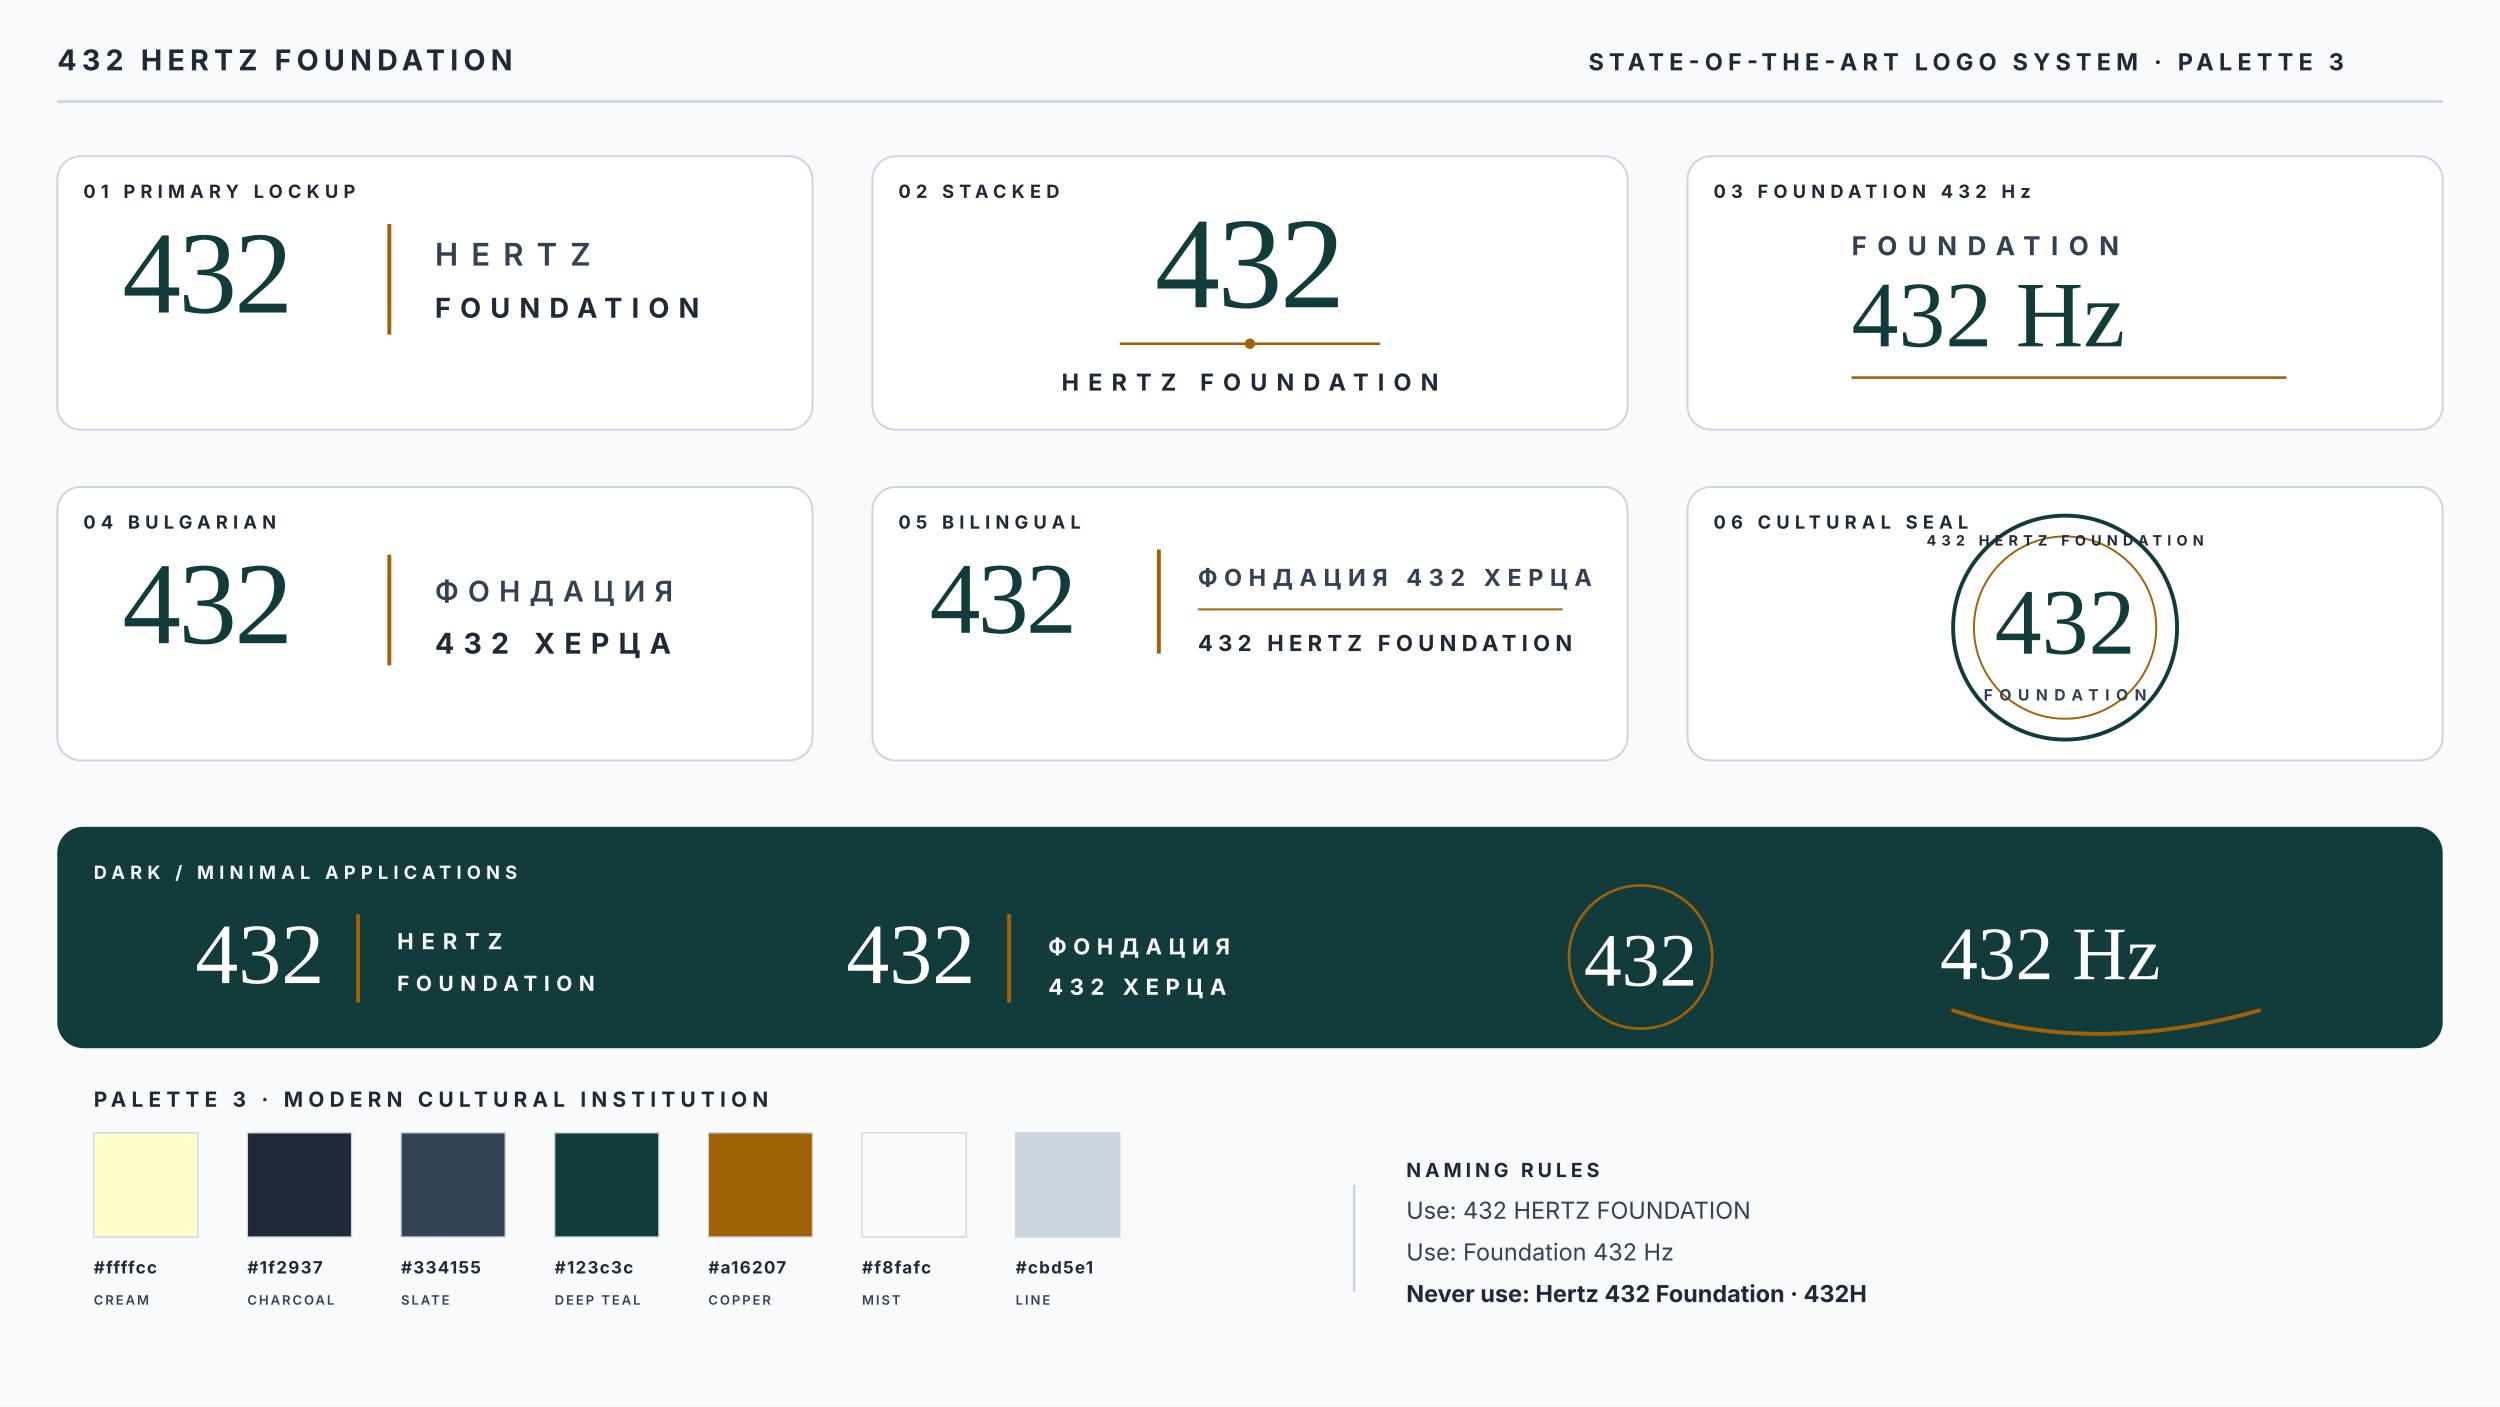
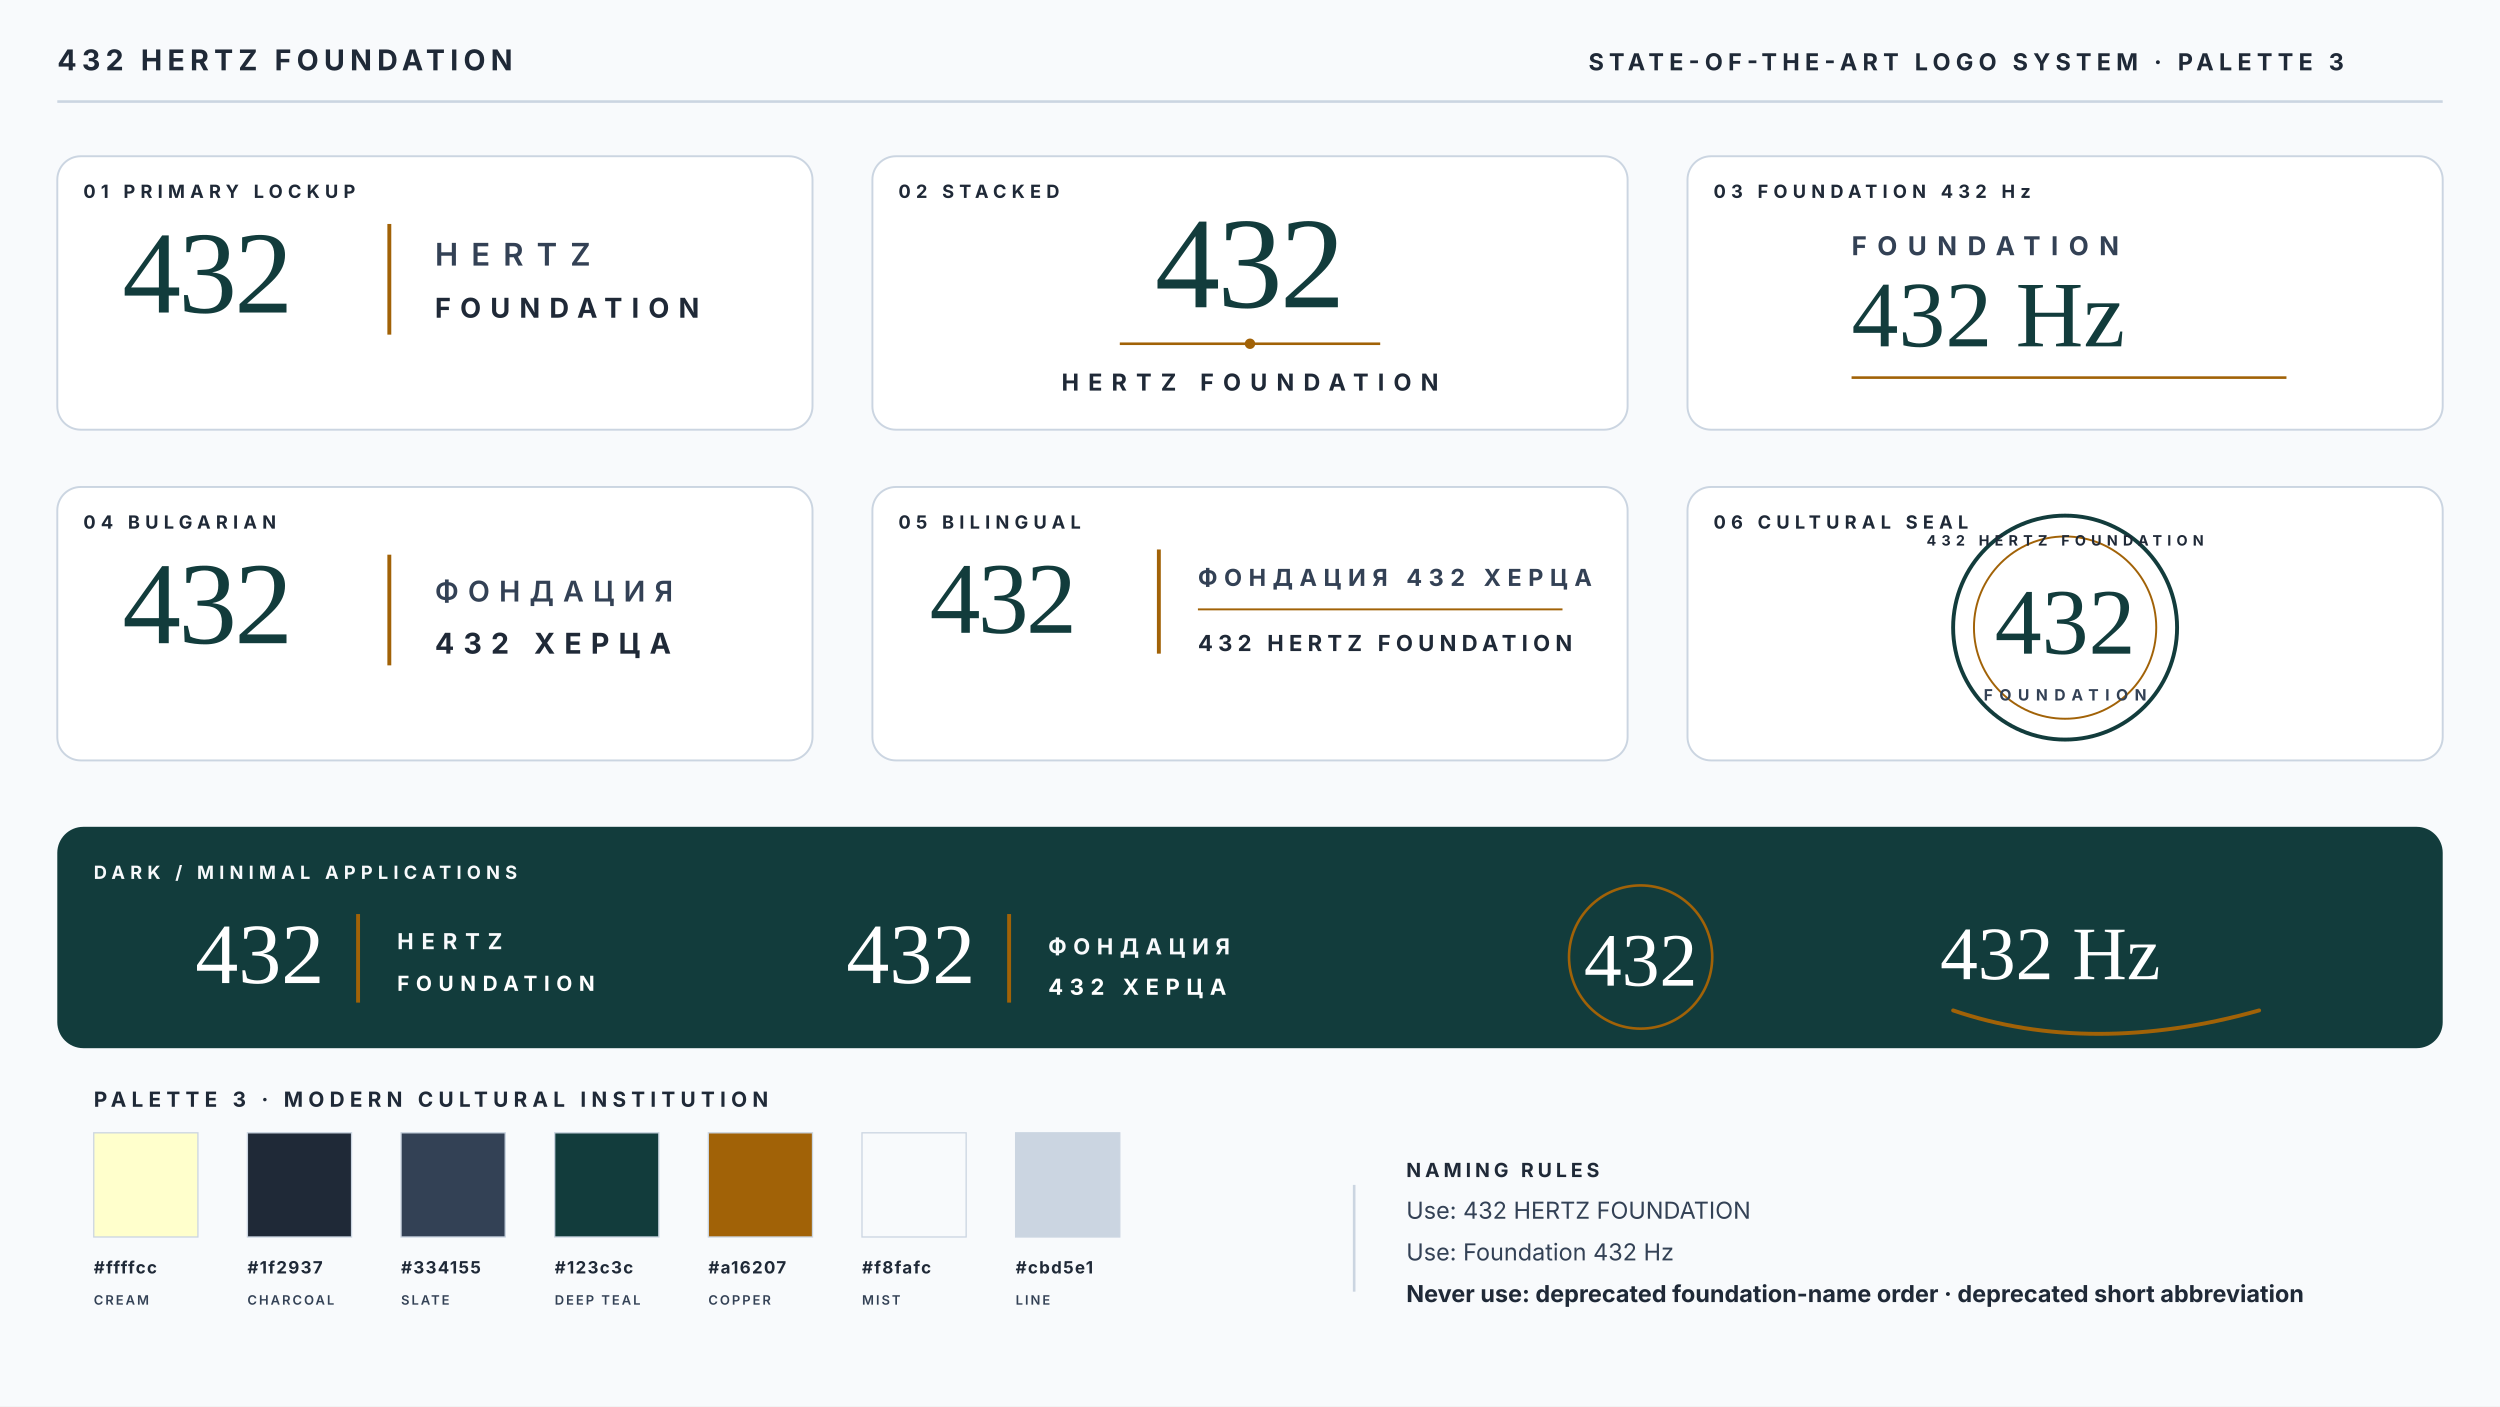
<svg xmlns="http://www.w3.org/2000/svg" width="1920" height="1080" viewBox="0 0 1920 1080">
  <defs>
    <style>
.serif{font-family:Georgia,'Times New Roman',serif}.sans{font-family:Inter,Avenir,Helvetica,Arial,sans-serif}
.teal{fill:#123c3c}.slate{fill:#334155}.charcoal{fill:#1f2937}.copper{fill:#a16207}.mist{fill:#f8fafc}.white{fill:#fff}
.copper-stroke{stroke:#a16207}.teal-stroke{stroke:#123c3c}.line-stroke{stroke:#cbd5e1}
</style>
  </defs>
  <rect width="1920" height="1080" fill="#f8fafc" />
  <text x="44" y="54" class="sans charcoal" font-size="22" letter-spacing="4" font-weight="700">432 HERTZ FOUNDATION</text>
  <text x="1220" y="54" class="sans charcoal" font-size="18" letter-spacing="4" font-weight="700">STATE-OF-THE-ART LOGO SYSTEM · PALETTE 3</text>
  <line x1="44" y1="78" x2="1876" y2="78" class="line-stroke" stroke-width="2" />
  <rect x="44" y="120" width="580" height="210" rx="18" fill="#ffffff" stroke="#cbd5e1" stroke-width="1.5" />
  <text x="64" y="152" class="sans charcoal" font-size="14" letter-spacing="4" font-weight="700">01 PRIMARY LOCKUP</text>
  <text x="94" y="240" class="serif teal" font-size="90" letter-spacing="-2">432</text>
  <line x1="299" y1="172" x2="299" y2="257" class="copper-stroke" stroke-width="3" />
  <text x="334" y="204" class="sans slate" font-size="24" letter-spacing="10" font-weight="600">HERTZ</text>
  <text x="334" y="244" class="sans charcoal" font-size="21" letter-spacing="7" font-weight="700">FOUNDATION</text>
  <rect x="670" y="120" width="580" height="210" rx="18" fill="#ffffff" stroke="#cbd5e1" stroke-width="1.5" />
  <text x="690" y="152" class="sans charcoal" font-size="14" letter-spacing="4" font-weight="700">02 STACKED</text>
  <text x="960" y="236" class="serif teal" text-anchor="middle" font-size="100" letter-spacing="-2">432</text>
  <line x1="860" y1="264" x2="1060" y2="264" class="copper-stroke" stroke-width="2" />
  <circle cx="960" cy="264" r="4" fill="#a16207" />
  <text x="960" y="300" class="sans charcoal" text-anchor="middle" font-size="18" letter-spacing="7" font-weight="700">HERTZ FOUNDATION</text>
  <rect x="1296" y="120" width="580" height="210" rx="18" fill="#ffffff" stroke="#cbd5e1" stroke-width="1.5" />
  <text x="1316" y="152" class="sans charcoal" font-size="14" letter-spacing="4" font-weight="700">03 FOUNDATION 432 Hz</text>
  <text x="1422" y="196" class="sans slate" font-size="20" letter-spacing="8" font-weight="700">FOUNDATION</text>
  <text x="1422" y="266" class="serif teal" font-size="72">432 Hz</text>
  <line x1="1422" y1="290" x2="1756" y2="290" class="copper-stroke" stroke-width="2" />
  <rect x="44" y="374" width="580" height="210" rx="18" fill="#ffffff" stroke="#cbd5e1" stroke-width="1.5" />
  <text x="64" y="406" class="sans charcoal" font-size="14" letter-spacing="4" font-weight="700">04 BULGARIAN</text>
  <text x="94" y="494" class="serif teal" font-size="90" letter-spacing="-2">432</text>
  <line x1="299" y1="426" x2="299" y2="511" class="copper-stroke" stroke-width="3" />
  <text x="334" y="462" class="sans slate" font-size="22" letter-spacing="7" font-weight="600">ФОНДАЦИЯ</text>
  <text x="334" y="502" class="sans charcoal" font-size="22" letter-spacing="7" font-weight="700">432 ХЕРЦА</text>
  <rect x="670" y="374" width="580" height="210" rx="18" fill="#ffffff" stroke="#cbd5e1" stroke-width="1.5" />
  <text x="690" y="406" class="sans charcoal" font-size="14" letter-spacing="4" font-weight="700">05 BILINGUAL</text>
  <text x="714" y="486" class="serif teal" font-size="78" letter-spacing="-2">432</text>
  <line x1="890" y1="422" x2="890" y2="502" class="copper-stroke" stroke-width="3" />
  <text x="920" y="450" class="sans slate" font-size="18" letter-spacing="5" font-weight="700">ФОНДАЦИЯ 432 ХЕРЦА</text>
  <line x1="920" y1="468" x2="1200" y2="468" class="copper-stroke" stroke-width="1.5" />
  <text x="920" y="500" class="sans charcoal" font-size="17" letter-spacing="4" font-weight="700">432 HERTZ FOUNDATION</text>
  <rect x="1296" y="374" width="580" height="210" rx="18" fill="#ffffff" stroke="#cbd5e1" stroke-width="1.5" />
  <text x="1316" y="406" class="sans charcoal" font-size="14" letter-spacing="4" font-weight="700">06 CULTURAL SEAL</text>
  <circle cx="1586" cy="482" r="86" fill="none" class="teal-stroke" stroke-width="3" />
  <circle cx="1586" cy="482" r="70" fill="none" class="copper-stroke" stroke-width="1.5" />
  <text x="1586" y="502" class="serif teal" text-anchor="middle" font-size="72">432</text>
  <text x="1586" y="538" class="sans slate" text-anchor="middle" font-size="12" letter-spacing="5" font-weight="700">FOUNDATION</text>
  <text x="1586" y="419" class="sans charcoal" text-anchor="middle" font-size="11" letter-spacing="4" font-weight="700">432 HERTZ FOUNDATION</text>
  <rect x="44" y="635" width="1832" height="170" rx="20" fill="#123c3c" />
  <text x="72" y="675" class="sans mist" font-size="14" letter-spacing="4" font-weight="700">DARK / MINIMAL APPLICATIONS</text>
  <text x="150" y="755" class="serif white" font-size="66">432</text>
  <line x1="275" y1="702" x2="275" y2="770" class="copper-stroke" stroke-width="3" />
  <text x="305" y="729" class="sans mist" font-size="17" letter-spacing="6" font-weight="700">HERTZ</text>
  <text x="305" y="761" class="sans white" font-size="16" letter-spacing="5" font-weight="700">FOUNDATION</text>
  <text x="650" y="755" class="serif white" font-size="66">432</text>
  <line x1="775" y1="702" x2="775" y2="770" class="copper-stroke" stroke-width="3" />
  <text x="805" y="733" class="sans mist" font-size="17" letter-spacing="5" font-weight="700">ФОНДАЦИЯ</text>
  <text x="805" y="764" class="sans white" font-size="17" letter-spacing="5" font-weight="700">432 ХЕРЦА</text>
  <circle cx="1260" cy="735" r="55" fill="none" class="copper-stroke" stroke-width="2" />
  <text x="1260" y="757" class="serif white" text-anchor="middle" font-size="58">432</text>
  <text x="1490" y="752" class="serif white" font-size="58">432 Hz</text>
  <path d="M 1500 776 C 1570 800, 1650 800, 1735 776" fill="none" class="copper-stroke" stroke-width="3" stroke-linecap="round" />
  <text x="72" y="850" class="sans charcoal" font-size="16" letter-spacing="4" font-weight="700">PALETTE 3 · MODERN CULTURAL INSTITUTION</text>
  <rect x="72" y="870" width="80" height="80" fill="#ffffcc" stroke="#cbd5e1" stroke-width="1" />
  <text x="72" y="978" class="sans charcoal" font-size="13" letter-spacing="1" font-weight="700">#ffffcc</text>
  <text x="72" y="1002" class="sans slate" font-size="10" letter-spacing="1.5" font-weight="600">CREAM</text>
  <rect x="190" y="870" width="80" height="80" fill="#1f2937" stroke="#cbd5e1" stroke-width="1" />
  <text x="190" y="978" class="sans charcoal" font-size="13" letter-spacing="1" font-weight="700">#1f2937</text>
  <text x="190" y="1002" class="sans slate" font-size="10" letter-spacing="1.5" font-weight="600">CHARCOAL</text>
  <rect x="308" y="870" width="80" height="80" fill="#334155" stroke="#cbd5e1" stroke-width="1" />
  <text x="308" y="978" class="sans charcoal" font-size="13" letter-spacing="1" font-weight="700">#334155</text>
  <text x="308" y="1002" class="sans slate" font-size="10" letter-spacing="1.5" font-weight="600">SLATE</text>
  <rect x="426" y="870" width="80" height="80" fill="#123c3c" stroke="#cbd5e1" stroke-width="1" />
  <text x="426" y="978" class="sans charcoal" font-size="13" letter-spacing="1" font-weight="700">#123c3c</text>
  <text x="426" y="1002" class="sans slate" font-size="10" letter-spacing="1.5" font-weight="600">DEEP TEAL</text>
  <rect x="544" y="870" width="80" height="80" fill="#a16207" stroke="#cbd5e1" stroke-width="1" />
  <text x="544" y="978" class="sans charcoal" font-size="13" letter-spacing="1" font-weight="700">#a16207</text>
  <text x="544" y="1002" class="sans slate" font-size="10" letter-spacing="1.5" font-weight="600">COPPER</text>
  <rect x="662" y="870" width="80" height="80" fill="#f8fafc" stroke="#cbd5e1" stroke-width="1" />
  <text x="662" y="978" class="sans charcoal" font-size="13" letter-spacing="1" font-weight="700">#f8fafc</text>
  <text x="662" y="1002" class="sans slate" font-size="10" letter-spacing="1.5" font-weight="600">MIST</text>
  <rect x="780" y="870" width="80" height="80" fill="#cbd5e1" stroke="#cbd5e1" stroke-width="1" />
  <text x="780" y="978" class="sans charcoal" font-size="13" letter-spacing="1" font-weight="700">#cbd5e1</text>
  <text x="780" y="1002" class="sans slate" font-size="10" letter-spacing="1.5" font-weight="600">LINE</text>
  <line x1="1040" y1="910" x2="1040" y2="992" class="line-stroke" stroke-width="2" />
  <text x="1080" y="904" class="sans charcoal" font-size="15" letter-spacing="3" font-weight="700">NAMING RULES</text>
  <text x="1080" y="936" class="sans slate" font-size="18">Use: 432 HERTZ FOUNDATION</text>
  <text x="1080" y="968" class="sans slate" font-size="18">Use: Foundation 432 Hz</text>
-   <text x="1080" y="1000" class="sans charcoal" font-size="18" font-weight="700">Never use: Hertz 432 Foundation · 432H</text>
+   <text x="1080" y="1000" class="sans charcoal" font-size="18" font-weight="700">Never use: deprecated foundation-name order · deprecated short abbreviation</text>
</svg>
